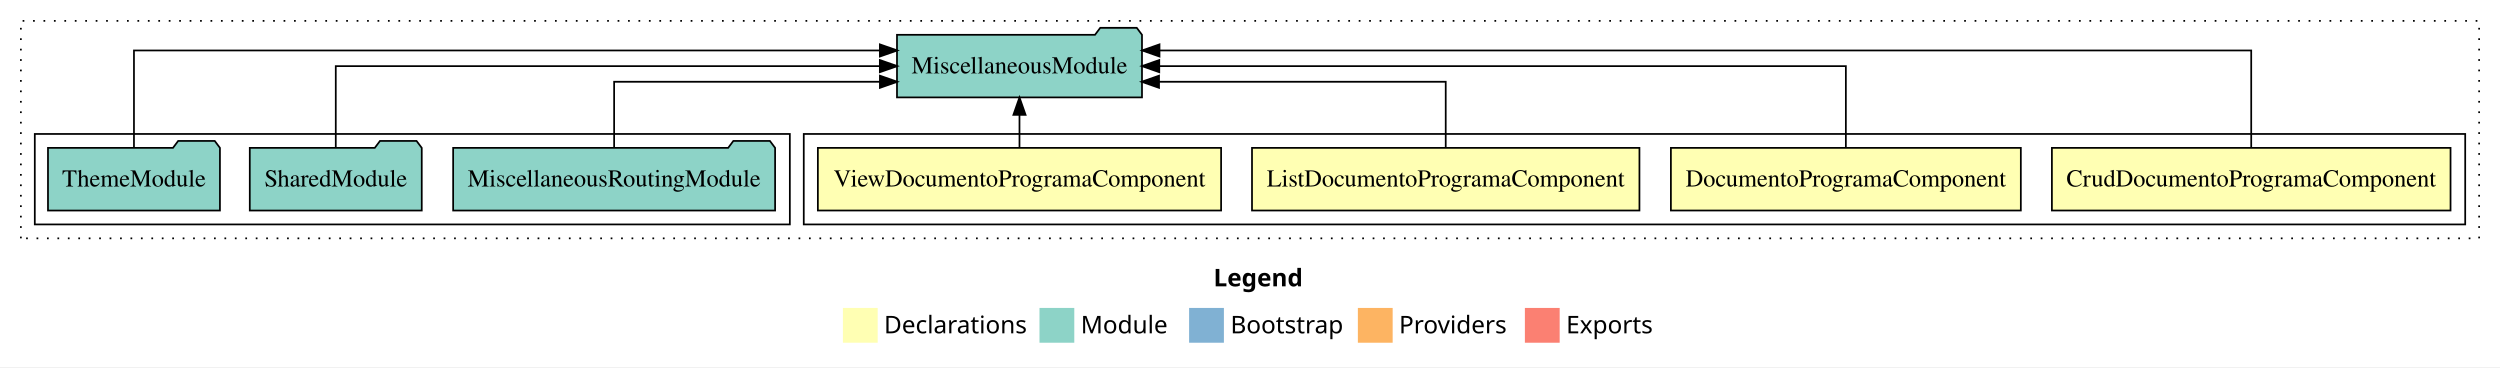
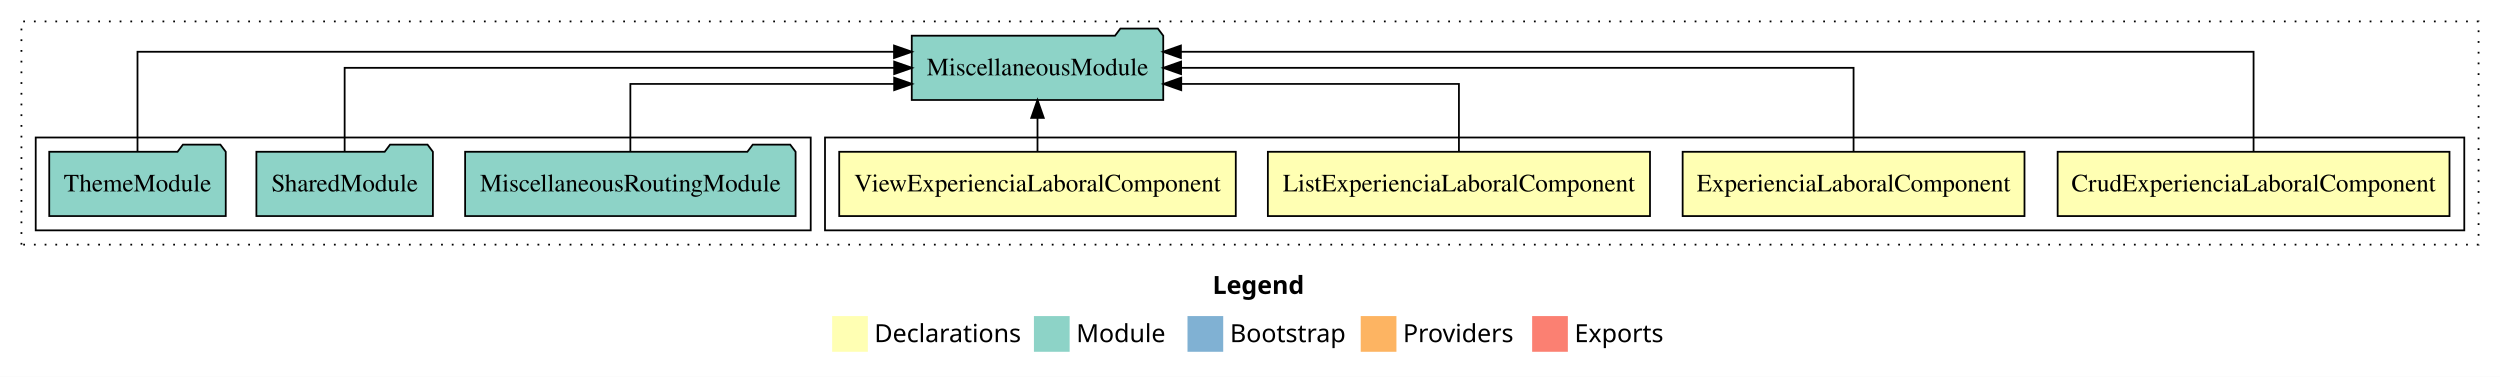
- <svg xmlns="http://www.w3.org/2000/svg" width="1437pt" height="211pt" viewBox="0.00 0.00 1437.00 211.00">
+ <svg xmlns="http://www.w3.org/2000/svg" width="1400pt" height="211pt" viewBox="0.00 0.00 1400.00 211.00">
  <g id="graph0" class="graph" transform="scale(1 1) rotate(0) translate(4 207)">
-     <polygon fill="#ffffff" stroke="transparent" points="-4,4 -4,-207 1433,-207 1433,4 -4,4" />
-     <text text-anchor="start" x="693.509" y="-42.4" font-family="sans-serif" font-weight="bold" font-size="14.00" fill="#000000">Legend</text>
-     <polygon fill="#ffffb3" stroke="transparent" points="480.5,-10 480.5,-30 500.5,-30 500.5,-10 480.5,-10" />
-     <text text-anchor="start" x="504.129" y="-15.4" font-family="sans-serif" font-size="14.00" fill="#000000">  Declarations</text>
-     <polygon fill="#8dd3c7" stroke="transparent" points="593.5,-10 593.5,-30 613.5,-30 613.5,-10 593.5,-10" />
-     <text text-anchor="start" x="617.225" y="-15.4" font-family="sans-serif" font-size="14.00" fill="#000000">  Module</text>
-     <polygon fill="#80b1d3" stroke="transparent" points="679.5,-10 679.5,-30 699.5,-30 699.5,-10 679.5,-10" />
-     <text text-anchor="start" x="703.281" y="-15.4" font-family="sans-serif" font-size="14.00" fill="#000000">  Bootstrap</text>
-     <polygon fill="#fdb462" stroke="transparent" points="776.5,-10 776.5,-30 796.5,-30 796.5,-10 776.5,-10" />
-     <text text-anchor="start" x="800.173" y="-15.4" font-family="sans-serif" font-size="14.00" fill="#000000">  Providers</text>
-     <polygon fill="#fb8072" stroke="transparent" points="872.5,-10 872.5,-30 892.5,-30 892.5,-10 872.5,-10" />
-     <text text-anchor="start" x="896.226" y="-15.4" font-family="sans-serif" font-size="14.00" fill="#000000">  Exports</text>
+     <polygon fill="#ffffff" stroke="transparent" points="-4,4 -4,-207 1396,-207 1396,4 -4,4" />
+     <text text-anchor="start" x="675.009" y="-42.4" font-family="sans-serif" font-weight="bold" font-size="14.00" fill="#000000">Legend</text>
+     <polygon fill="#ffffb3" stroke="transparent" points="462,-10 462,-30 482,-30 482,-10 462,-10" />
+     <text text-anchor="start" x="485.629" y="-15.4" font-family="sans-serif" font-size="14.00" fill="#000000">  Declarations</text>
+     <polygon fill="#8dd3c7" stroke="transparent" points="575,-10 575,-30 595,-30 595,-10 575,-10" />
+     <text text-anchor="start" x="598.725" y="-15.4" font-family="sans-serif" font-size="14.00" fill="#000000">  Module</text>
+     <polygon fill="#80b1d3" stroke="transparent" points="661,-10 661,-30 681,-30 681,-10 661,-10" />
+     <text text-anchor="start" x="684.781" y="-15.4" font-family="sans-serif" font-size="14.00" fill="#000000">  Bootstrap</text>
+     <polygon fill="#fdb462" stroke="transparent" points="758,-10 758,-30 778,-30 778,-10 758,-10" />
+     <text text-anchor="start" x="781.673" y="-15.4" font-family="sans-serif" font-size="14.00" fill="#000000">  Providers</text>
+     <polygon fill="#fb8072" stroke="transparent" points="854,-10 854,-30 874,-30 874,-10 854,-10" />
+     <text text-anchor="start" x="877.726" y="-15.4" font-family="sans-serif" font-size="14.00" fill="#000000">  Exports</text>
    <g id="clust1" class="cluster">
-       <polygon fill="none" stroke="#000000" stroke-dasharray="1,5" points="8,-70 8,-195 1421,-195 1421,-70 8,-70" />
+       <polygon fill="none" stroke="#000000" stroke-dasharray="1,5" points="8,-70 8,-195 1384,-195 1384,-70 8,-70" />
    </g>
    <g id="clust2" class="cluster">
-       <polygon fill="none" stroke="#000000" points="458,-78 458,-130 1413,-130 1413,-78 458,-78" />
+       <polygon fill="none" stroke="#000000" points="458,-78 458,-130 1376,-130 1376,-78 458,-78" />
    </g>
    <g id="clust7" class="cluster">
      <polygon fill="none" stroke="#000000" points="16,-78 16,-130 450,-130 450,-78 16,-78" />
    </g>
    <g id="node1" class="node">
-       <polygon fill="#ffffb3" stroke="#000000" points="1404.57,-122 1175.43,-122 1175.43,-86 1404.57,-86 1404.57,-122" />
-       <text text-anchor="middle" x="1290" y="-99.8" font-family="Times,serif" font-size="14.00" fill="#000000">CrudDocumentoProgramaComponent</text>
+       <polygon fill="#ffffb3" stroke="#000000" points="1367.716,-122 1148.284,-122 1148.284,-86 1367.716,-86 1367.716,-122" />
+       <text text-anchor="middle" x="1258" y="-99.8" font-family="Times,serif" font-size="14.00" fill="#000000">CrudExperienciaLaboralComponent</text>
    </g>
    <g id="node5" class="node">
-       <polygon fill="#8dd3c7" stroke="#000000" points="652.414,-187 649.414,-191 628.414,-191 625.414,-187 511.586,-187 511.586,-151 652.414,-151 652.414,-187" />
-       <text text-anchor="middle" x="582" y="-164.8" font-family="Times,serif" font-size="14.00" fill="#000000">MiscellaneousModule</text>
+       <polygon fill="#8dd3c7" stroke="#000000" points="647.414,-187 644.414,-191 623.414,-191 620.414,-187 506.586,-187 506.586,-151 647.414,-151 647.414,-187" />
+       <text text-anchor="middle" x="577" y="-164.8" font-family="Times,serif" font-size="14.00" fill="#000000">MiscellaneousModule</text>
    </g>
    <g id="edge1" class="edge">
-       <path fill="none" stroke="#000000" d="M1290,-122.292C1290,-144.206 1290,-178 1290,-178 1290,-178 662.474,-178 662.474,-178" />
-       <polygon fill="#000000" stroke="#000000" points="662.474,-174.5 652.474,-178 662.474,-181.5 662.474,-174.5" />
+       <path fill="none" stroke="#000000" d="M1258,-122.292C1258,-144.206 1258,-178 1258,-178 1258,-178 657.314,-178 657.314,-178" />
+       <polygon fill="#000000" stroke="#000000" points="657.314,-174.5 647.314,-178 657.314,-181.5 657.314,-174.5" />
    </g>
    <g id="node2" class="node">
-       <polygon fill="#ffffb3" stroke="#000000" points="1157.573,-122 956.427,-122 956.427,-86 1157.573,-86 1157.573,-122" />
-       <text text-anchor="middle" x="1057" y="-99.8" font-family="Times,serif" font-size="14.00" fill="#000000">DocumentoProgramaComponent</text>
+       <polygon fill="#ffffb3" stroke="#000000" points="1129.718,-122 938.282,-122 938.282,-86 1129.718,-86 1129.718,-122" />
+       <text text-anchor="middle" x="1034" y="-99.8" font-family="Times,serif" font-size="14.00" fill="#000000">ExperienciaLaboralComponent</text>
    </g>
    <g id="edge2" class="edge">
-       <path fill="none" stroke="#000000" d="M1057,-122.106C1057,-141.339 1057,-169 1057,-169 1057,-169 662.343,-169 662.343,-169" />
-       <polygon fill="#000000" stroke="#000000" points="662.343,-165.5 652.343,-169 662.343,-172.5 662.343,-165.5" />
+       <path fill="none" stroke="#000000" d="M1034,-122.106C1034,-141.339 1034,-169 1034,-169 1034,-169 657.405,-169 657.405,-169" />
+       <polygon fill="#000000" stroke="#000000" points="657.405,-165.5 647.405,-169 657.405,-172.5 657.405,-165.5" />
    </g>
    <g id="node3" class="node">
-       <polygon fill="#ffffb3" stroke="#000000" points="938.351,-122 715.649,-122 715.649,-86 938.351,-86 938.351,-122" />
-       <text text-anchor="middle" x="827" y="-99.8" font-family="Times,serif" font-size="14.00" fill="#000000">ListDocumentoProgramaComponent</text>
+       <polygon fill="#ffffb3" stroke="#000000" points="919.997,-122 706.003,-122 706.003,-86 919.997,-86 919.997,-122" />
+       <text text-anchor="middle" x="813" y="-99.8" font-family="Times,serif" font-size="14.00" fill="#000000">ListExperienciaLaboralComponent</text>
    </g>
    <g id="edge3" class="edge">
-       <path fill="none" stroke="#000000" d="M827,-122.027C827,-138.398 827,-160 827,-160 827,-160 662.207,-160 662.207,-160" />
-       <polygon fill="#000000" stroke="#000000" points="662.207,-156.5 652.207,-160 662.207,-163.5 662.207,-156.5" />
+       <path fill="none" stroke="#000000" d="M813,-122.027C813,-138.398 813,-160 813,-160 813,-160 657.488,-160 657.488,-160" />
+       <polygon fill="#000000" stroke="#000000" points="657.488,-156.5 647.488,-160 657.488,-163.5 657.488,-156.5" />
    </g>
    <g id="node4" class="node">
-       <polygon fill="#ffffb3" stroke="#000000" points="697.892,-122 466.108,-122 466.108,-86 697.892,-86 697.892,-122" />
-       <text text-anchor="middle" x="582" y="-99.8" font-family="Times,serif" font-size="14.00" fill="#000000">ViewDocumentoProgramaComponent</text>
+       <polygon fill="#ffffb3" stroke="#000000" points="688.037,-122 465.963,-122 465.963,-86 688.037,-86 688.037,-122" />
+       <text text-anchor="middle" x="577" y="-99.8" font-family="Times,serif" font-size="14.00" fill="#000000">ViewExperienciaLaboralComponent</text>
    </g>
    <g id="edge4" class="edge">
-       <path fill="none" stroke="#000000" d="M582,-122.106C582,-122.106 582,-140.991 582,-140.991" />
-       <polygon fill="#000000" stroke="#000000" points="578.5,-140.991 582,-150.991 585.5,-140.991 578.5,-140.991" />
+       <path fill="none" stroke="#000000" d="M577,-122.106C577,-122.106 577,-140.991 577,-140.991" />
+       <polygon fill="#000000" stroke="#000000" points="573.5,-140.991 577,-150.991 580.5,-140.991 573.5,-140.991" />
    </g>
    <g id="node6" class="node">
      <polygon fill="#8dd3c7" stroke="#000000" points="441.532,-122 438.532,-126 417.532,-126 414.532,-122 256.468,-122 256.468,-86 441.532,-86 441.532,-122" />
      <text text-anchor="middle" x="349" y="-99.8" font-family="Times,serif" font-size="14.00" fill="#000000">MiscellaneousRoutingModule</text>
    </g>
    <g id="edge5" class="edge">
-       <path fill="none" stroke="#000000" d="M349,-122.027C349,-138.398 349,-160 349,-160 349,-160 501.776,-160 501.776,-160" />
-       <polygon fill="#000000" stroke="#000000" points="501.776,-163.5 511.776,-160 501.776,-156.5 501.776,-163.5" />
+       <path fill="none" stroke="#000000" d="M349,-122.027C349,-138.398 349,-160 349,-160 349,-160 496.732,-160 496.732,-160" />
+       <polygon fill="#000000" stroke="#000000" points="496.732,-163.5 506.732,-160 496.732,-156.5 496.732,-163.5" />
    </g>
    <g id="node7" class="node">
      <polygon fill="#8dd3c7" stroke="#000000" points="238.423,-122 235.423,-126 214.423,-126 211.423,-122 139.577,-122 139.577,-86 238.423,-86 238.423,-122" />
      <text text-anchor="middle" x="189" y="-99.8" font-family="Times,serif" font-size="14.00" fill="#000000">SharedModule</text>
    </g>
    <g id="edge6" class="edge">
-       <path fill="none" stroke="#000000" d="M189,-122.106C189,-141.339 189,-169 189,-169 189,-169 501.74,-169 501.74,-169" />
-       <polygon fill="#000000" stroke="#000000" points="501.74,-172.5 511.74,-169 501.739,-165.5 501.74,-172.5" />
+       <path fill="none" stroke="#000000" d="M189,-122.106C189,-141.339 189,-169 189,-169 189,-169 496.736,-169 496.736,-169" />
+       <polygon fill="#000000" stroke="#000000" points="496.736,-172.5 506.736,-169 496.736,-165.5 496.736,-172.5" />
    </g>
    <g id="node8" class="node">
      <polygon fill="#8dd3c7" stroke="#000000" points="122.423,-122 119.423,-126 98.423,-126 95.423,-122 23.577,-122 23.577,-86 122.423,-86 122.423,-122" />
      <text text-anchor="middle" x="73" y="-99.8" font-family="Times,serif" font-size="14.00" fill="#000000">ThemeModule</text>
    </g>
    <g id="edge7" class="edge">
-       <path fill="none" stroke="#000000" d="M73,-122.292C73,-144.206 73,-178 73,-178 73,-178 501.76,-178 501.76,-178" />
-       <polygon fill="#000000" stroke="#000000" points="501.76,-181.5 511.76,-178 501.76,-174.5 501.76,-181.5" />
+       <path fill="none" stroke="#000000" d="M73,-122.292C73,-144.206 73,-178 73,-178 73,-178 496.656,-178 496.656,-178" />
+       <polygon fill="#000000" stroke="#000000" points="496.656,-181.5 506.656,-178 496.656,-174.5 496.656,-181.5" />
    </g>
  </g>
</svg>
